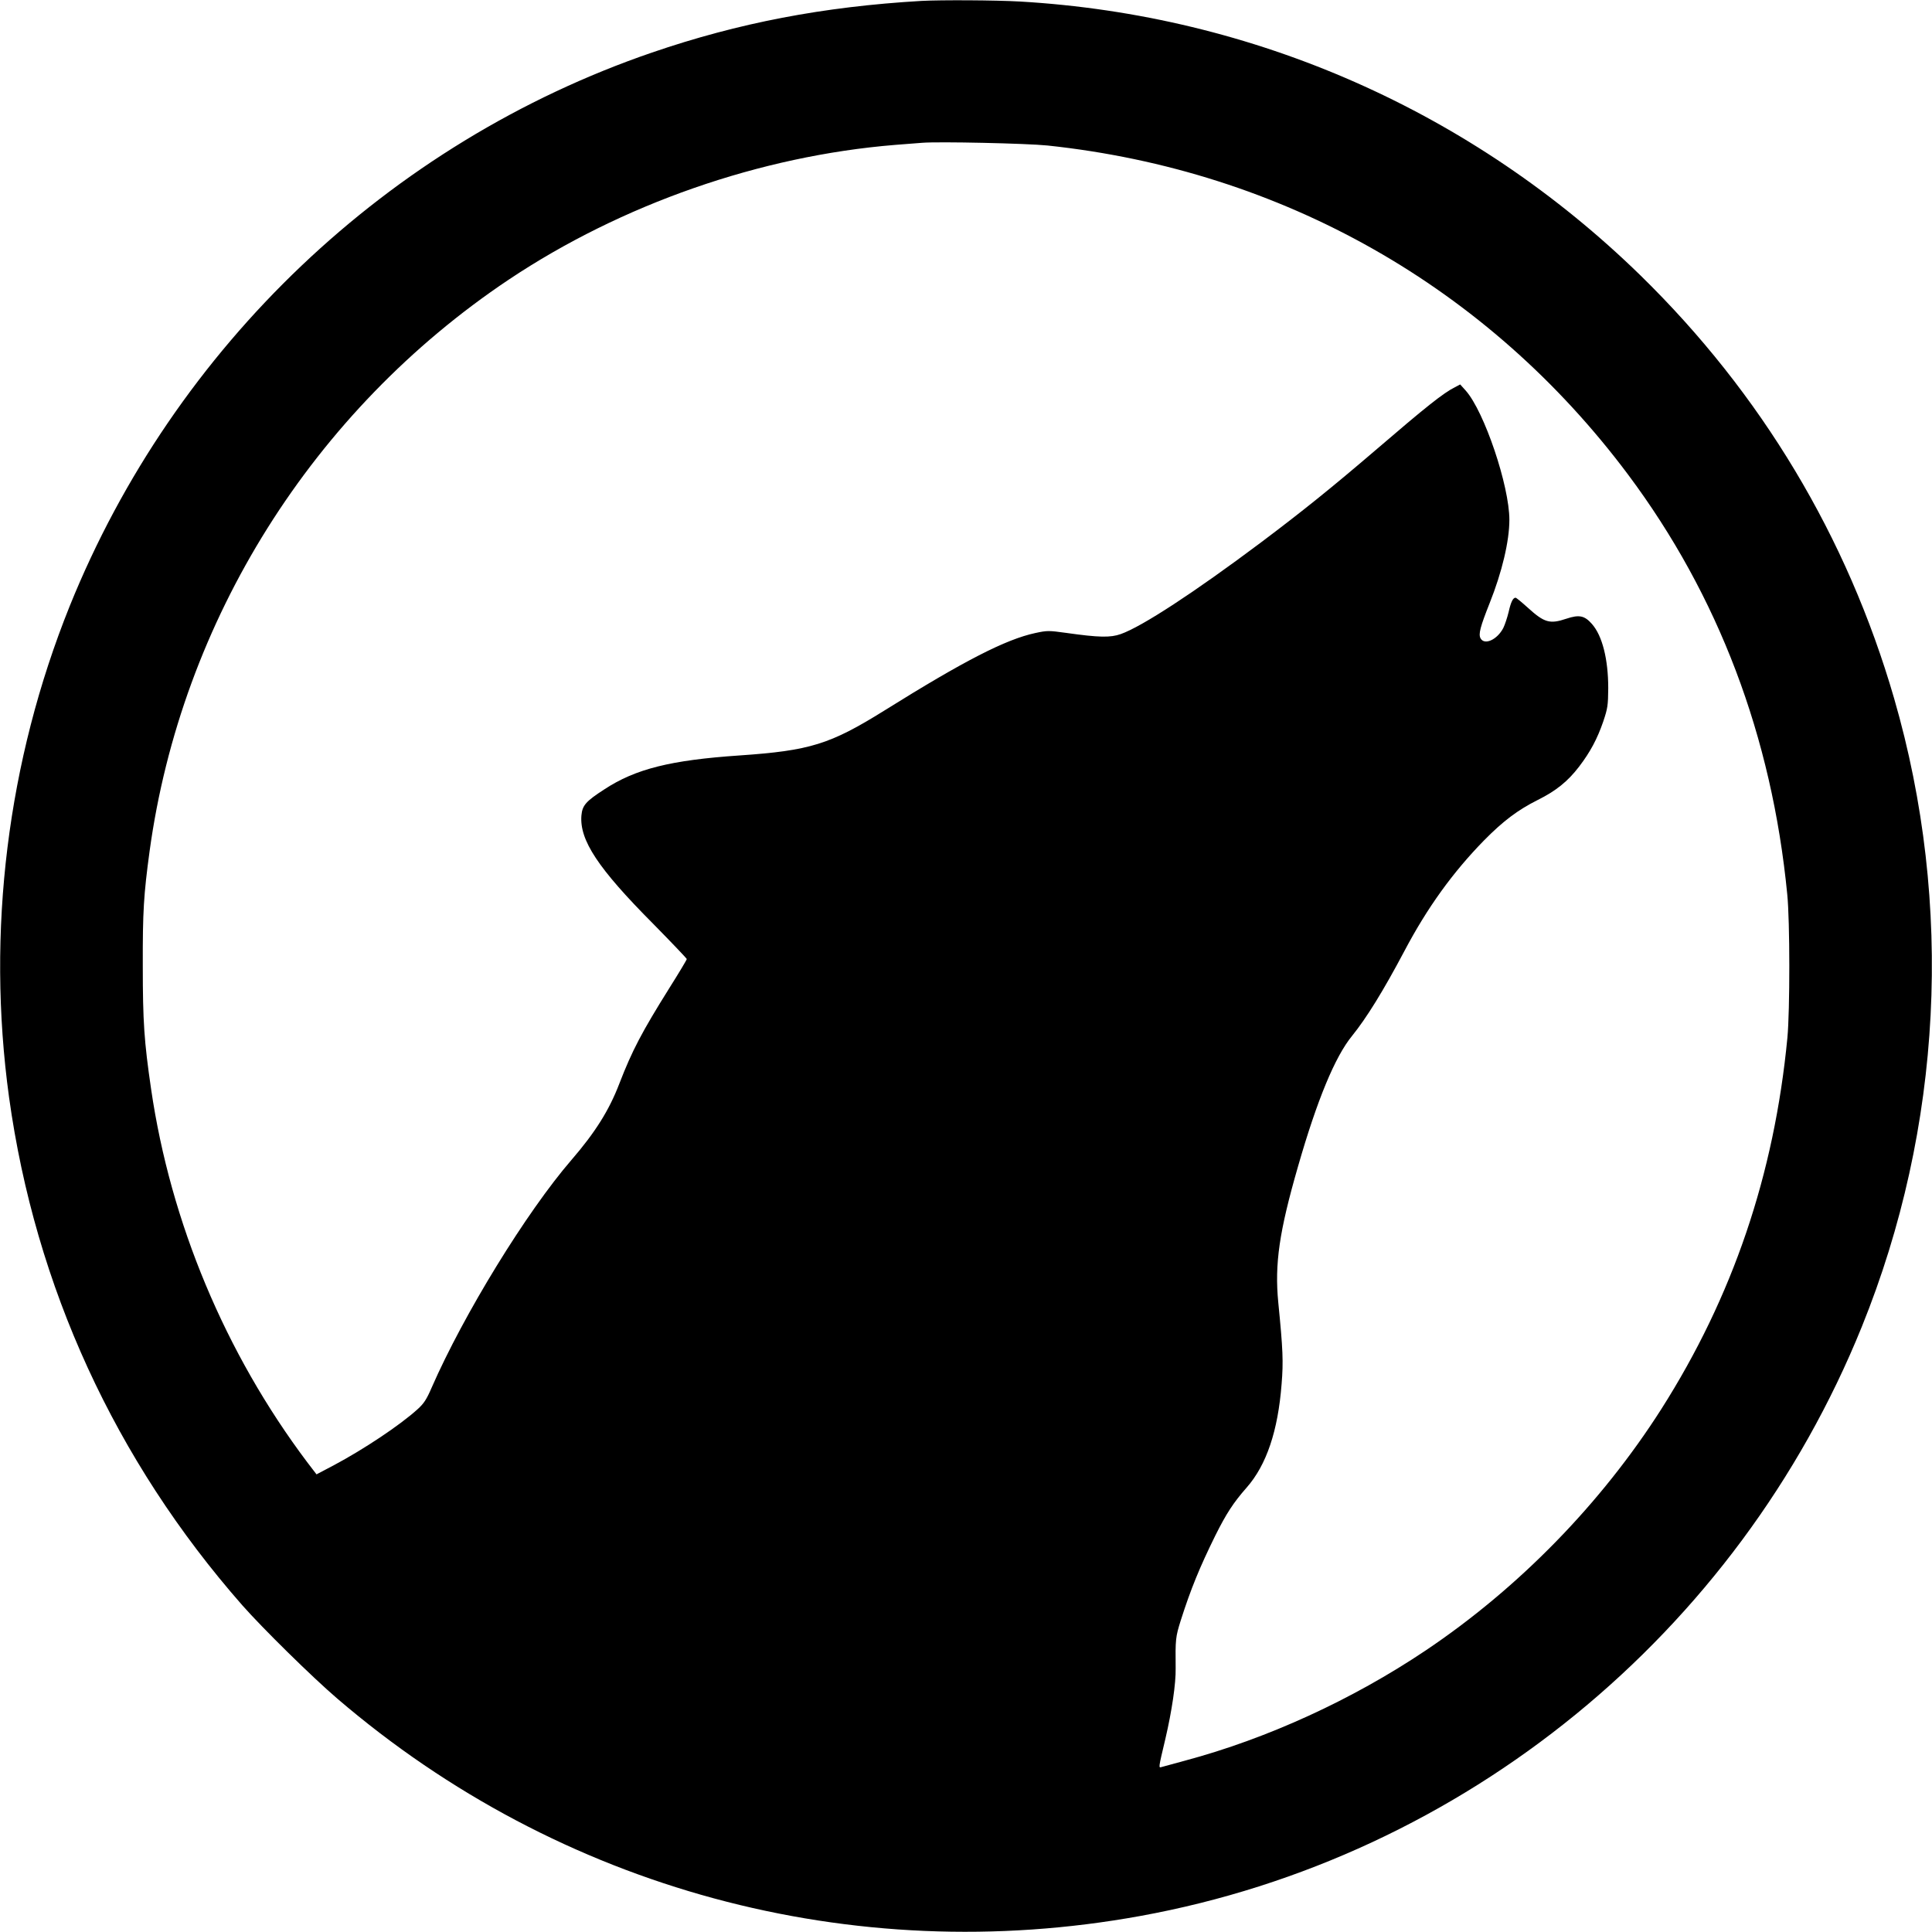
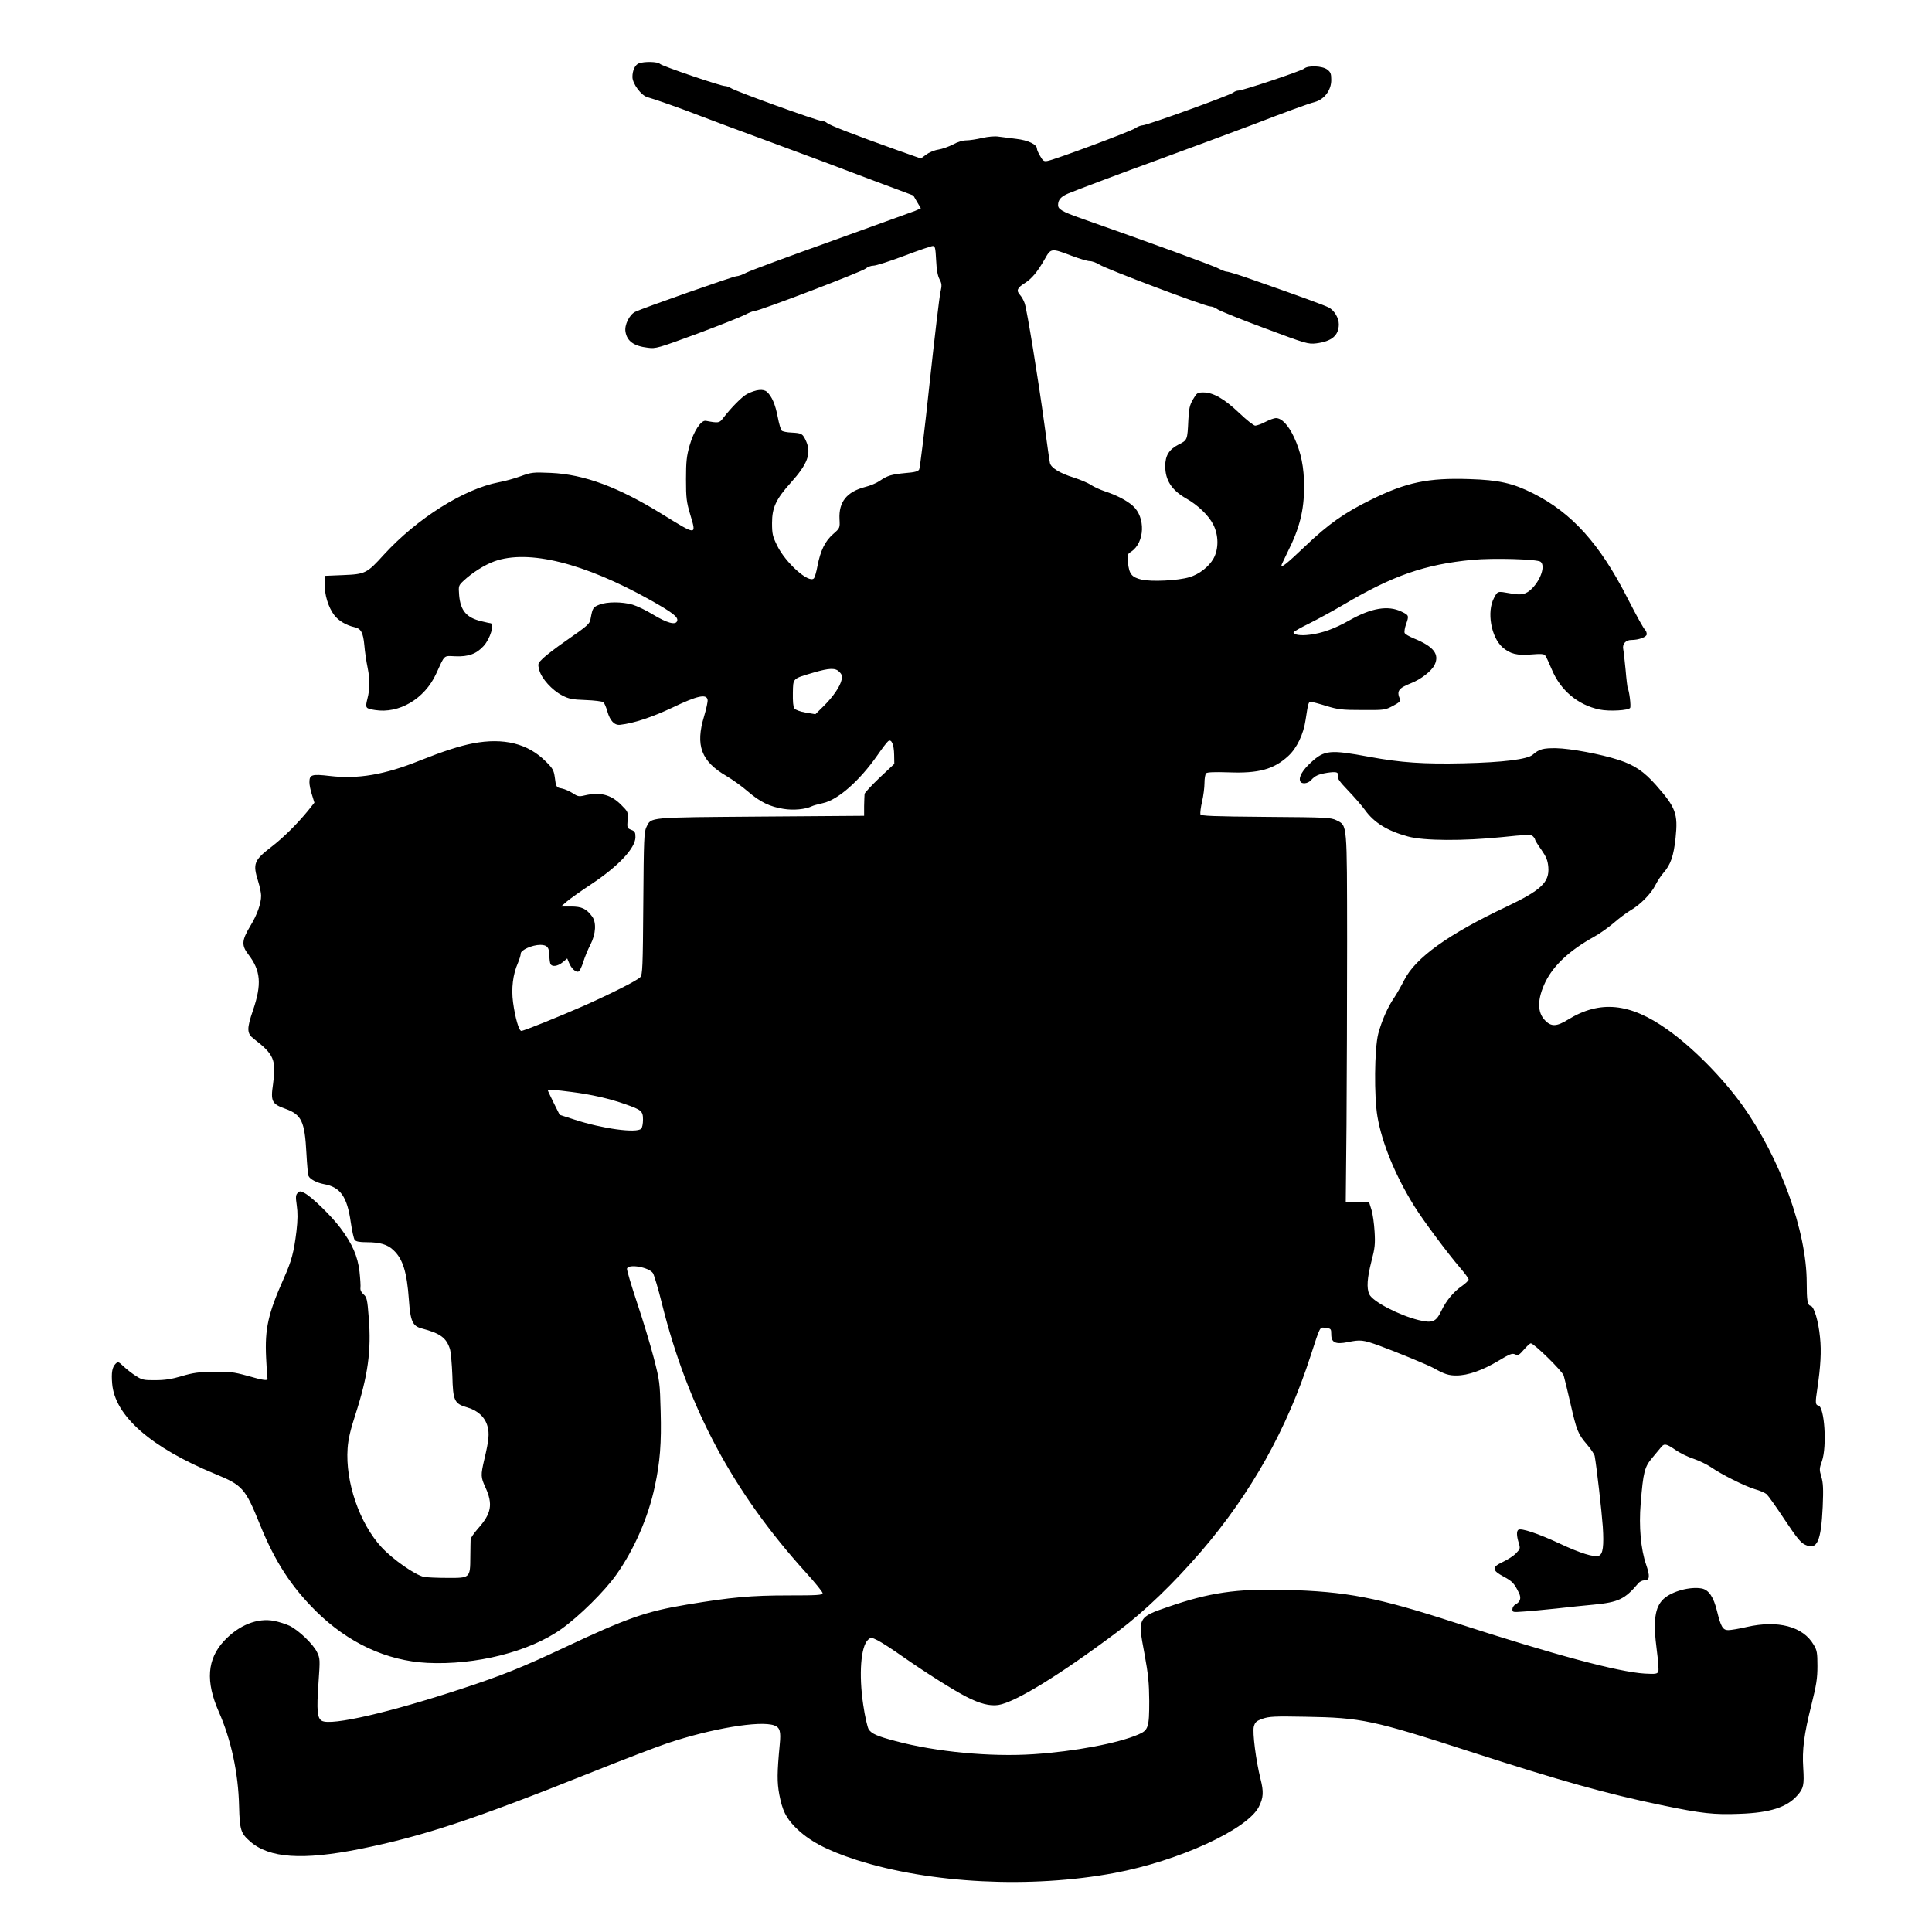
<svg xmlns="http://www.w3.org/2000/svg" version="1.0" width="1280pt" height="1280pt" viewBox="0 0 1280 1280" preserveAspectRatio="xMidYMid meet">
  <g transform="translate(0,1280) scale(0.1,-0.1)" fill="#000000" stroke="none">
-     <path d="M6105 12794 c-651 -38 -1213 -146 -1785 -342 -1746 -599 -3163 -1947 -3858 -3667 -413 -1026 -553 -2157 -402 -3255 174 -1254 702 -2405 1545 -3365 135 -153 463 -476 630 -619 1472 -1262 3410 -1787 5319 -1440 2143 389 3958 1871 4781 3904 534 1319 610 2797 214 4163 -310 1070 -881 2021 -1680 2802 -1113 1086 -2561 1725 -4113 1815 -160 9 -520 11 -651 4z m835 -958 c1555 -165 2918 -938 3847 -2181 598 -801 952 -1734 1054 -2780 18 -177 18 -770 1 -950 -87 -907 -362 -1716 -835 -2460 -399 -626 -944 -1185 -1562 -1600 -486 -326 -1049 -584 -1595 -730 -74 -20 -143 -39 -154 -42 -21 -6 -22 -11 25 187 43 184 70 367 68 467 -2 194 -1 206 34 318 66 207 125 351 229 562 72 144 119 217 207 317 132 150 208 376 232 687 12 148 9 226 -22 539 -25 256 6 470 131 903 126 439 245 726 357 863 97 120 207 298 348 564 152 288 320 520 526 731 128 130 224 202 355 268 123 61 201 124 276 222 74 97 120 183 160 299 29 87 32 105 33 220 0 192 -39 348 -108 426 -49 56 -85 63 -169 35 -110 -37 -146 -27 -256 73 -40 36 -76 66 -81 66 -17 0 -31 -28 -46 -95 -9 -37 -25 -85 -35 -105 -40 -78 -125 -117 -151 -69 -15 28 -2 76 61 235 81 203 130 409 130 550 0 225 -166 717 -289 856 l-37 41 -34 -18 c-78 -39 -192 -130 -525 -416 -292 -250 -483 -404 -765 -616 -438 -328 -785 -555 -925 -604 -68 -24 -143 -23 -362 8 -115 16 -125 16 -204 -1 -195 -42 -469 -182 -999 -513 -361 -225 -494 -266 -960 -298 -456 -31 -689 -89 -895 -224 -124 -80 -147 -107 -153 -174 -13 -163 109 -349 475 -717 122 -124 223 -230 223 -234 0 -5 -51 -90 -114 -190 -184 -294 -248 -416 -333 -636 -67 -175 -159 -322 -317 -505 -298 -345 -714 -1023 -926 -1508 -34 -79 -52 -106 -94 -144 -117 -106 -356 -265 -555 -371 l-114 -60 -62 81 c-543 722 -905 1588 -1034 2472 -46 315 -55 446 -55 815 -1 362 6 472 45 760 210 1531 1082 2919 2379 3787 749 500 1666 820 2560 893 74 6 155 12 180 14 109 9 694 -4 830 -18z" />
+     <path d="M4232 12380 c-25 -10 -42 -47 -42 -90 0 -44 58 -123 100 -134 42 -11 219 -73 355 -126 55 -21 249 -94 430 -160 182 -67 353 -131 380 -141 28 -11 173 -65 323 -122 l273 -102 25 -43 25 -42 -38 -17 c-21 -8 -270 -98 -553 -200 -283 -101 -536 -195 -562 -208 -26 -14 -57 -25 -68 -25 -21 0 -626 -213 -672 -236 -39 -20 -72 -88 -64 -132 10 -62 55 -95 148 -106 54 -7 66 -3 330 94 150 56 293 113 317 126 24 13 52 24 61 24 32 0 714 261 736 281 11 10 34 19 51 19 17 0 108 29 203 65 95 36 180 65 190 65 15 0 18 -13 22 -92 3 -63 10 -104 22 -127 16 -30 17 -41 7 -85 -7 -28 -39 -300 -72 -604 -32 -305 -64 -562 -69 -572 -7 -13 -28 -19 -91 -24 -93 -9 -118 -16 -171 -52 -20 -14 -62 -32 -95 -40 -123 -32 -177 -99 -171 -214 3 -58 3 -59 -43 -99 -53 -47 -83 -108 -103 -211 -7 -39 -18 -76 -24 -82 -34 -34 -187 103 -243 217 -30 61 -34 78 -34 150 0 102 26 158 125 268 110 122 136 192 102 271 -24 54 -29 56 -97 60 -31 1 -60 7 -66 13 -6 6 -18 46 -26 89 -16 84 -39 138 -72 168 -24 21 -71 16 -131 -14 -33 -17 -106 -91 -159 -160 -25 -33 -30 -34 -115 -18 -32 5 -80 -69 -107 -163 -20 -71 -24 -106 -24 -224 0 -124 3 -150 28 -234 42 -140 45 -140 -185 2 -291 180 -517 264 -738 274 -118 5 -129 4 -200 -22 -41 -15 -106 -33 -145 -40 -231 -44 -541 -239 -761 -479 -113 -125 -124 -130 -269 -136 l-120 -5 -3 -56 c-3 -66 23 -153 63 -205 28 -37 80 -67 133 -79 44 -9 58 -36 66 -121 3 -39 13 -107 22 -150 15 -74 15 -140 -2 -204 -15 -61 -13 -64 50 -74 160 -26 329 74 405 239 60 131 48 120 127 117 87 -4 141 16 188 68 44 48 74 148 46 151 -5 1 -13 2 -17 3 -5 1 -24 6 -43 10 -99 23 -139 70 -148 172 -5 63 -4 65 30 97 57 53 139 105 203 128 225 81 595 -11 1033 -256 151 -85 188 -114 178 -140 -10 -28 -66 -13 -159 43 -45 28 -106 57 -136 66 -70 20 -169 20 -220 0 -41 -16 -45 -22 -57 -87 -7 -42 -12 -46 -171 -157 -59 -41 -124 -91 -144 -110 -37 -36 -37 -36 -26 -80 15 -56 85 -133 151 -167 43 -23 67 -28 156 -31 58 -2 110 -9 117 -14 7 -5 19 -33 27 -62 18 -62 47 -92 84 -88 91 10 211 50 347 114 164 79 227 93 233 51 2 -12 -9 -61 -23 -108 -59 -194 -20 -299 149 -397 39 -23 102 -68 140 -101 82 -71 147 -102 237 -116 65 -11 146 -3 187 17 9 5 43 14 74 21 99 21 243 148 361 317 31 45 63 87 71 93 22 18 39 -21 40 -91 l1 -59 -98 -92 c-53 -51 -98 -99 -99 -107 -1 -8 -2 -44 -3 -80 l0 -65 -685 -5 c-755 -6 -724 -3 -757 -69 -16 -33 -18 -78 -21 -506 -3 -422 -5 -472 -20 -489 -20 -22 -195 -110 -377 -191 -164 -72 -395 -165 -411 -165 -16 0 -41 87 -55 190 -12 91 -1 185 32 259 10 24 19 52 19 63 0 24 76 58 130 58 45 0 60 -18 60 -74 0 -19 3 -41 6 -50 9 -24 48 -19 82 9 l30 25 12 -29 c15 -37 45 -65 62 -58 8 2 22 31 32 63 10 32 31 84 48 116 36 71 40 147 11 186 -39 52 -68 66 -140 66 l-66 0 38 33 c21 18 94 70 164 116 180 120 290 238 291 310 0 33 -4 40 -28 49 -27 11 -28 13 -24 65 4 53 4 54 -44 102 -67 67 -138 85 -241 61 -37 -9 -46 -7 -79 15 -20 13 -52 27 -71 31 -38 7 -39 8 -48 78 -6 42 -14 57 -59 101 -118 119 -279 159 -483 120 -88 -17 -196 -52 -352 -114 -233 -94 -410 -124 -596 -102 -120 14 -135 9 -135 -42 0 -17 7 -54 17 -83 l16 -52 -43 -54 c-74 -90 -162 -177 -241 -238 -117 -90 -125 -112 -89 -228 11 -35 20 -78 20 -96 0 -52 -26 -126 -71 -200 -58 -96 -60 -129 -14 -189 83 -108 90 -197 31 -371 -42 -122 -41 -153 5 -188 134 -103 150 -140 128 -300 -17 -115 -8 -132 82 -164 107 -39 128 -83 139 -294 4 -74 10 -142 14 -151 9 -21 54 -45 101 -54 110 -19 155 -83 179 -253 8 -56 20 -109 26 -117 9 -11 33 -15 79 -15 88 0 139 -15 178 -53 62 -58 89 -145 102 -328 10 -142 24 -174 84 -190 125 -33 164 -62 188 -137 6 -20 13 -99 16 -176 4 -168 13 -186 100 -211 69 -20 117 -65 133 -125 13 -48 9 -92 -21 -218 -25 -107 -24 -118 7 -186 51 -112 40 -174 -50 -274 -25 -29 -47 -60 -48 -70 0 -9 -2 -63 -2 -119 -1 -138 -1 -138 -154 -137 -64 0 -134 3 -154 7 -57 12 -205 115 -280 196 -146 158 -241 433 -225 656 4 59 19 123 51 221 84 260 107 425 89 645 -9 120 -13 135 -34 153 -15 13 -23 29 -21 43 2 12 -1 60 -6 107 -12 103 -47 184 -127 291 -61 81 -191 207 -238 231 -27 14 -31 14 -45 0 -13 -13 -14 -26 -6 -81 7 -47 7 -97 -2 -173 -17 -138 -32 -196 -84 -312 -104 -234 -126 -333 -117 -524 3 -67 7 -128 9 -136 4 -20 -18 -18 -137 16 -87 24 -116 27 -220 26 -98 -2 -136 -7 -210 -29 -67 -20 -112 -27 -175 -27 -76 -1 -90 2 -130 28 -25 16 -61 44 -81 63 -34 32 -37 33 -53 18 -23 -24 -29 -58 -23 -131 17 -214 256 -424 684 -600 180 -74 198 -94 295 -334 100 -247 207 -411 372 -575 212 -209 466 -328 736 -342 321 -16 677 73 890 225 117 83 286 250 363 359 118 166 212 381 255 584 35 161 45 289 39 499 -5 188 -6 201 -46 355 -23 88 -73 254 -112 369 -38 115 -68 215 -65 222 12 32 146 8 172 -31 8 -13 35 -103 59 -200 172 -691 472 -1251 954 -1783 61 -67 111 -129 111 -137 0 -13 -35 -15 -228 -15 -248 0 -377 -12 -672 -61 -270 -45 -396 -89 -810 -284 -281 -132 -412 -185 -680 -273 -476 -157 -865 -247 -927 -213 -31 16 -36 68 -23 250 11 157 11 162 -10 206 -26 53 -121 144 -182 174 -24 11 -70 26 -101 32 -110 22 -234 -27 -332 -132 -113 -121 -124 -269 -35 -471 81 -184 129 -404 134 -625 4 -156 11 -179 73 -233 126 -111 347 -126 728 -50 423 86 744 192 1542 511 205 82 427 167 493 189 292 98 615 152 709 119 38 -14 46 -38 37 -127 -18 -190 -18 -248 -3 -331 20 -105 44 -153 104 -215 91 -92 208 -154 408 -219 488 -156 1154 -190 1709 -86 424 79 879 288 956 438 31 61 33 100 11 186 -30 121 -54 307 -44 346 8 29 16 37 58 52 44 15 79 17 285 13 370 -6 445 -22 1090 -231 600 -194 903 -279 1270 -355 264 -55 346 -64 517 -57 199 7 312 43 381 122 41 46 46 69 39 181 -8 122 5 223 54 418 33 133 40 175 40 258 0 88 -3 105 -25 141 -70 121 -236 165 -443 118 -51 -12 -106 -21 -123 -21 -36 0 -49 23 -74 125 -23 95 -55 142 -102 151 -77 14 -198 -19 -252 -69 -59 -55 -71 -146 -45 -343 9 -66 13 -129 10 -138 -7 -16 -17 -18 -90 -14 -176 11 -595 123 -1252 336 -523 170 -721 208 -1135 219 -319 8 -500 -19 -771 -113 -201 -69 -202 -71 -157 -308 26 -142 31 -196 32 -316 0 -174 -6 -193 -71 -221 -136 -59 -424 -113 -695 -131 -284 -19 -647 15 -915 87 -121 32 -158 48 -178 78 -8 14 -25 86 -36 163 -30 201 -16 386 32 430 19 17 22 17 64 -4 24 -12 99 -60 165 -107 158 -110 337 -223 425 -268 88 -45 153 -61 209 -53 112 17 414 203 792 487 179 135 370 319 555 534 329 384 566 807 723 1295 66 202 58 187 100 182 34 -4 36 -6 36 -43 0 -54 28 -67 109 -51 84 17 100 16 208 -23 112 -41 326 -129 363 -150 67 -38 99 -49 150 -48 75 0 172 34 277 97 75 45 91 52 111 43 19 -9 27 -5 58 31 20 23 40 42 46 42 21 0 208 -183 218 -214 5 -17 25 -99 44 -182 42 -183 50 -204 110 -274 26 -30 48 -64 51 -75 13 -72 47 -370 54 -470 8 -127 1 -182 -26 -192 -31 -12 -123 16 -263 82 -140 65 -251 102 -270 90 -13 -8 -13 -39 2 -87 11 -36 10 -40 -18 -69 -16 -17 -55 -42 -87 -57 -75 -35 -74 -55 6 -98 56 -30 70 -44 101 -109 16 -33 8 -58 -24 -75 -11 -6 -20 -20 -20 -32 0 -20 4 -20 73 -15 39 2 137 12 217 20 80 9 192 21 250 26 163 16 205 36 293 140 9 12 28 21 41 21 36 0 39 25 12 104 -35 101 -49 252 -36 406 17 208 25 241 77 302 24 29 51 61 59 71 20 25 35 22 94 -19 29 -20 83 -47 121 -59 38 -13 89 -38 114 -55 72 -50 227 -127 291 -146 33 -9 67 -24 78 -33 10 -9 64 -84 119 -168 82 -123 108 -155 138 -168 78 -36 104 22 115 253 5 118 3 157 -9 198 -14 47 -14 54 4 104 34 98 17 360 -24 368 -20 4 -21 19 -7 110 22 148 28 249 18 342 -10 106 -39 203 -61 208 -22 4 -27 34 -27 153 0 343 -176 826 -426 1176 -135 187 -329 383 -497 502 -249 177 -447 196 -660 65 -73 -45 -109 -47 -149 -6 -55 54 -54 143 1 257 55 111 161 209 321 298 36 19 94 61 130 91 35 31 85 68 110 83 65 37 138 110 167 168 14 28 38 64 53 81 49 56 68 112 81 231 17 163 2 202 -130 352 -80 90 -142 132 -246 166 -120 39 -319 76 -415 78 -86 1 -113 -6 -155 -43 -35 -31 -198 -51 -458 -57 -266 -6 -414 4 -626 43 -259 48 -296 45 -385 -37 -55 -50 -83 -97 -72 -124 8 -22 50 -18 72 6 27 30 48 39 107 49 62 9 76 5 70 -21 -4 -15 14 -40 69 -97 40 -42 91 -100 111 -128 61 -85 149 -139 285 -176 106 -29 368 -30 624 -4 154 16 189 18 202 7 9 -8 16 -18 16 -23 0 -5 19 -36 42 -68 33 -48 42 -70 46 -115 8 -101 -48 -153 -279 -263 -383 -181 -602 -338 -676 -486 -20 -39 -49 -90 -65 -114 -44 -63 -85 -158 -107 -242 -25 -99 -28 -415 -5 -548 30 -176 120 -394 244 -593 59 -95 220 -311 304 -409 31 -36 56 -70 56 -77 0 -7 -20 -26 -44 -43 -55 -37 -106 -99 -137 -165 -35 -73 -58 -83 -150 -61 -130 32 -305 123 -327 171 -19 41 -14 108 14 218 23 87 26 115 21 197 -3 52 -12 118 -21 146 l-16 51 -77 -1 -77 -1 5 515 c2 283 4 830 4 1215 -1 789 2 764 -70 800 -38 19 -64 20 -468 23 -353 3 -429 6 -434 17 -2 8 2 46 11 84 9 38 16 94 16 123 0 30 5 59 11 65 7 7 55 9 148 6 200 -8 301 20 397 109 56 52 100 143 114 239 17 112 19 119 35 119 8 0 54 -12 102 -27 78 -24 105 -27 238 -27 146 -1 152 0 203 27 42 22 52 32 47 45 -23 54 -10 72 72 105 67 26 138 81 158 123 33 70 -7 121 -137 174 -31 13 -60 29 -62 37 -3 8 1 33 9 56 21 59 20 61 -30 85 -89 43 -200 24 -345 -58 -97 -55 -180 -85 -262 -95 -60 -8 -108 -1 -108 15 0 5 46 31 103 59 56 28 161 85 232 127 323 191 536 265 850 295 136 13 431 5 452 -13 32 -26 2 -117 -57 -177 -41 -40 -69 -46 -145 -32 -85 15 -82 16 -107 -31 -49 -92 -19 -260 57 -327 50 -43 95 -55 190 -47 61 5 85 4 92 -6 6 -7 25 -48 43 -91 58 -141 174 -238 318 -268 64 -13 191 -6 202 11 7 11 -6 115 -16 131 -2 5 -9 59 -14 121 -6 62 -13 125 -16 139 -6 33 17 59 54 59 50 0 102 20 102 38 0 10 -4 22 -10 28 -12 12 -48 76 -120 216 -182 356 -366 560 -622 689 -135 68 -228 89 -423 95 -273 9 -417 -21 -650 -136 -176 -86 -283 -161 -438 -309 -122 -116 -157 -144 -157 -126 0 3 19 42 41 88 79 157 109 275 109 432 0 130 -20 228 -67 329 -38 80 -81 126 -120 126 -11 0 -42 -11 -69 -25 -27 -14 -57 -25 -68 -25 -10 0 -58 38 -106 84 -99 94 -172 136 -237 136 -40 0 -44 -3 -69 -46 -22 -38 -27 -60 -31 -137 -6 -132 -6 -133 -64 -162 -64 -33 -89 -73 -89 -143 0 -93 42 -159 138 -214 78 -44 149 -112 180 -173 36 -70 37 -162 2 -225 -31 -55 -95 -105 -160 -124 -76 -23 -251 -31 -317 -16 -66 16 -82 37 -90 113 -5 51 -4 56 21 72 91 60 97 228 11 304 -42 37 -109 71 -185 96 -30 10 -72 29 -92 42 -20 14 -71 35 -114 49 -91 28 -152 65 -158 97 -3 12 -19 126 -36 252 -42 308 -116 762 -131 805 -6 19 -21 45 -32 57 -25 28 -18 46 32 77 47 30 83 73 132 158 42 75 43 75 180 23 50 -19 104 -35 119 -35 16 0 45 -11 64 -23 41 -28 701 -277 734 -277 13 0 35 -9 50 -20 15 -10 155 -67 312 -125 272 -102 287 -106 340 -100 103 13 150 52 150 127 0 42 -31 93 -67 111 -27 14 -184 72 -502 183 -84 30 -161 54 -172 54 -10 0 -35 10 -56 21 -31 18 -471 178 -918 335 -118 42 -145 58 -145 85 0 35 18 56 67 77 45 19 381 146 578 217 118 43 599 221 650 241 204 79 368 139 405 148 64 17 110 78 110 146 0 41 -4 52 -26 69 -32 25 -128 29 -153 7 -18 -16 -407 -146 -436 -146 -10 0 -26 -6 -34 -13 -21 -18 -572 -217 -600 -217 -12 0 -34 -9 -49 -19 -27 -20 -528 -207 -581 -217 -24 -5 -31 -1 -49 31 -12 20 -22 42 -22 50 0 28 -58 56 -137 65 -43 5 -96 12 -118 15 -24 4 -67 0 -108 -9 -38 -9 -85 -16 -106 -16 -22 0 -59 -11 -87 -27 -27 -14 -71 -30 -97 -34 -27 -4 -64 -20 -82 -34 l-34 -25 -153 54 c-289 103 -451 166 -468 181 -9 8 -27 15 -40 15 -26 0 -564 194 -597 216 -12 8 -30 14 -40 14 -29 0 -416 132 -431 147 -15 15 -104 17 -140 3z m1329 -4031 c16 -16 20 -28 15 -52 -9 -44 -56 -113 -120 -176 l-54 -53 -64 11 c-36 6 -68 18 -75 27 -8 10 -11 48 -10 103 2 100 -4 93 137 135 106 31 144 32 171 5z m-1770 -2784 c126 -16 249 -44 350 -80 109 -38 119 -46 119 -103 0 -27 -5 -53 -12 -60 -31 -31 -258 0 -441 60 l-99 32 -39 78 c-21 43 -39 80 -39 83 0 8 48 5 161 -10z" />
  </g>
</svg>
